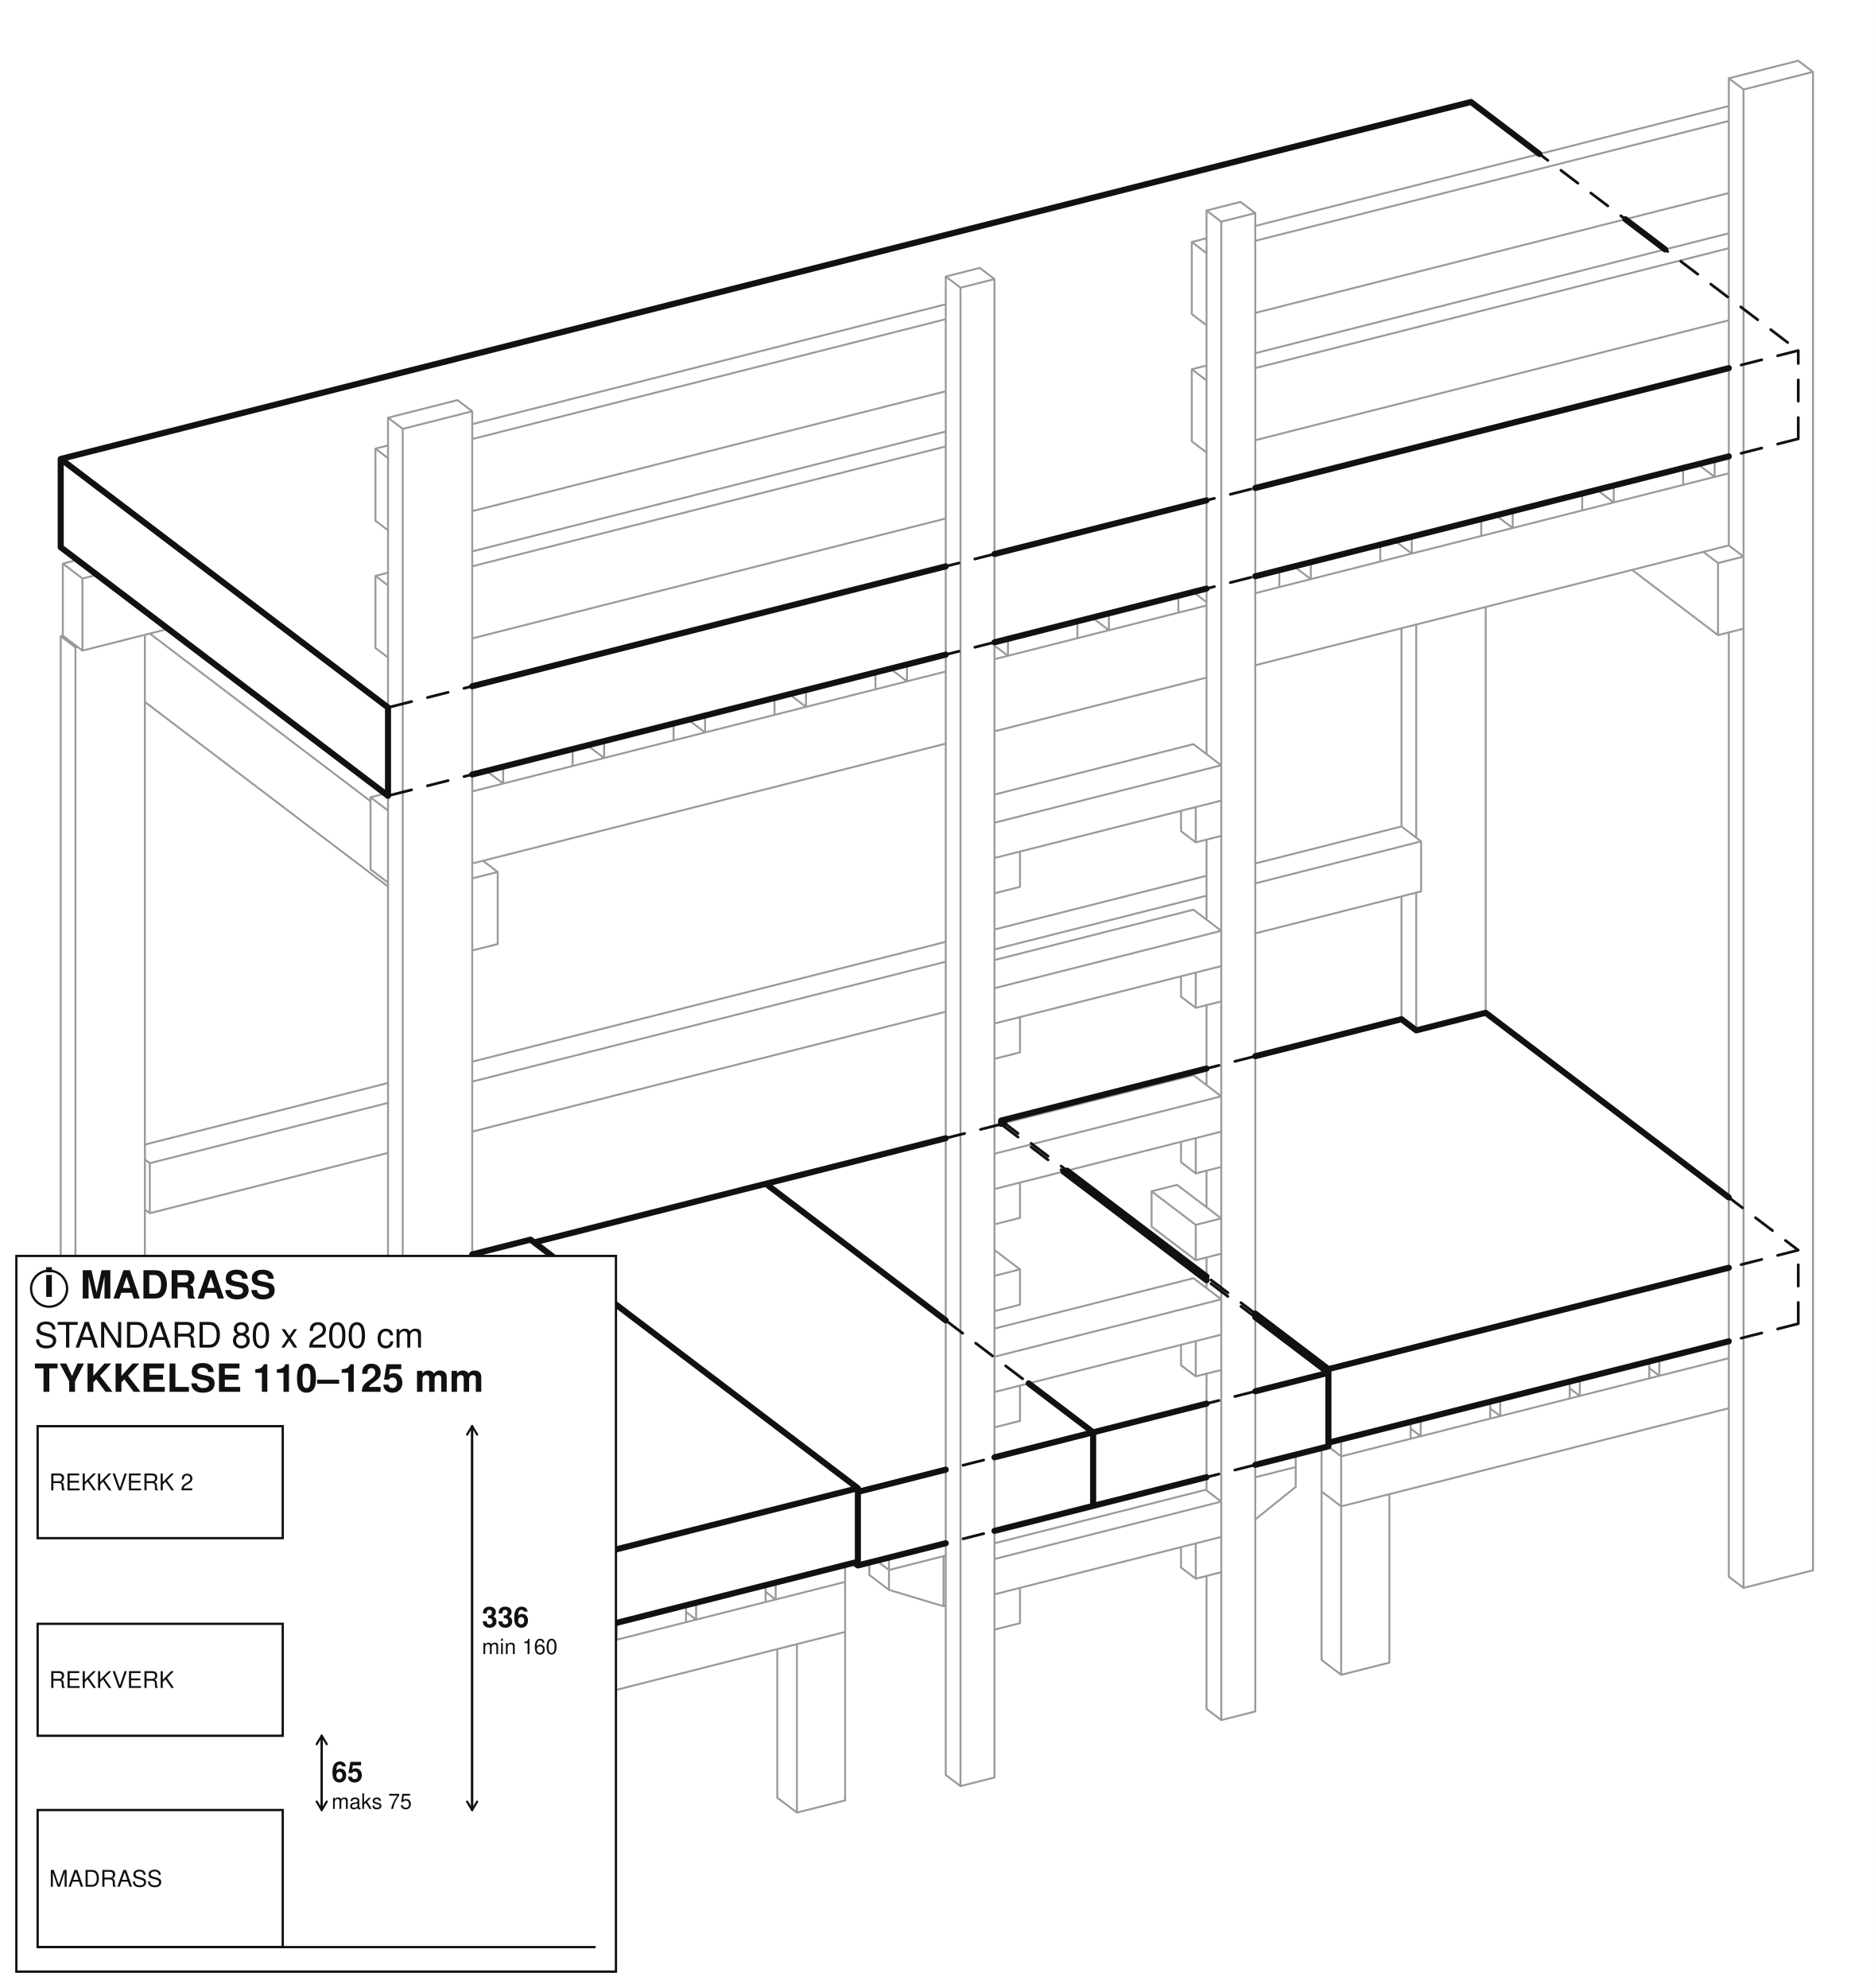
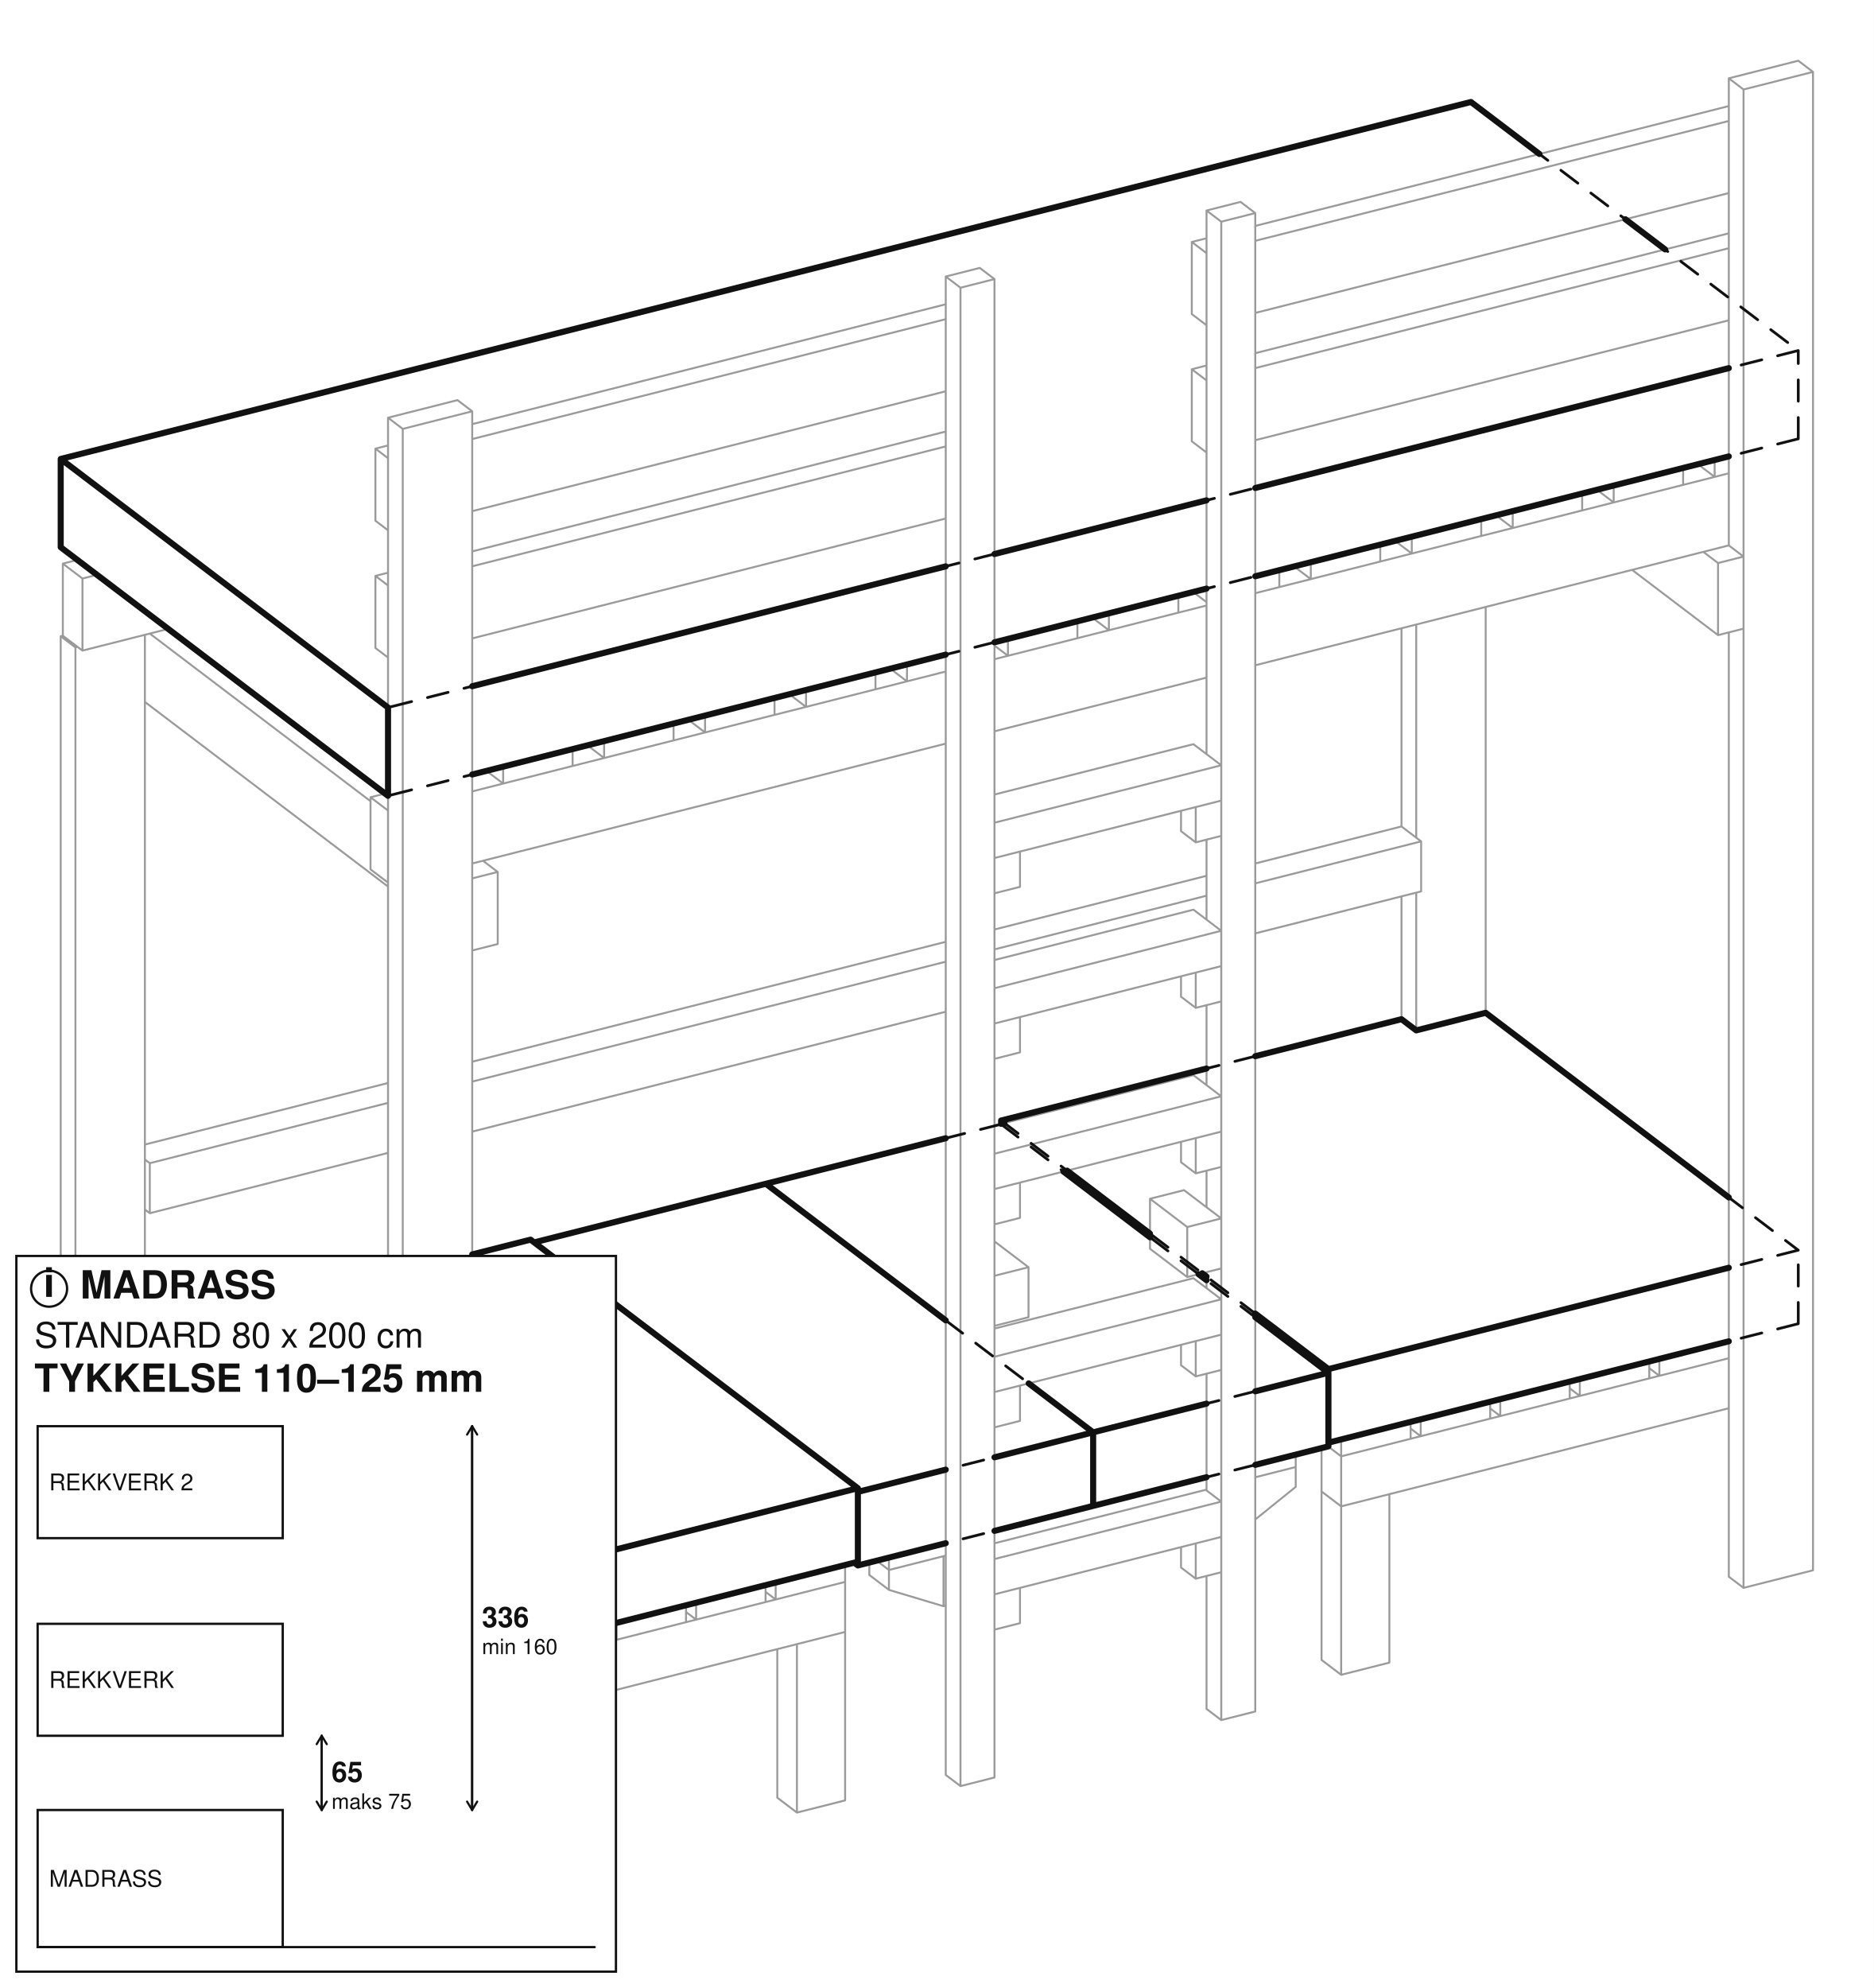
<svg xmlns="http://www.w3.org/2000/svg" viewBox="-1144.89 -1062.69 2289.79 2429.08">
  <rect x="-1144.89" y="-1062.69" width="2289.79" height="2429.08" fill="#ffffff" />
-   <path d="M670.7,174.82 L670.7,-321.07 M567.82,182.63 L567.82,32.56 M567.82,-52.86 L567.82,-295.04 M585.82,196.3 L585.82,28 M585.82,-39.19 L585.82,-299.59 M-967.82,967.01 L-967.82,785.99 M-967.82,589.52 L-967.82,-287.03 M-1070.7,974.82 L-1070.7,-285.29 M-1070.7,-285.29 L-1052.7,-271.62 M-1052.7,988.49 L-1052.7,-271.62 M-1070.7,974.82 L-1052.7,988.49 M-1068.1,-285.95 L-1070.7,-285.29 M-967.82,967.01 L-1052.7,988.49 M-1050.1,-272.28 L-1052.7,-271.62 M567.82,-52.86 L591.82,-34.63 M591.82,26.49 L591.82,-34.63 M-967.82,354.03 L-961.82,358.59 M-961.82,419.7 L-961.82,358.59 M-967.82,415.15 L-961.82,419.7 M567.82,-52.86 L389.13,-7.63 M329.56,7.45 L70.44,73.03 M10.87,88.11 L-567.82,234.57 M-670.7,260.61 L-967.82,335.81 M591.82,26.49 L389.13,77.79 M10.87,173.52 L-567.82,319.99 M-670.7,346.02 L-961.82,419.7 M591.82,-34.63 L389.13,16.67 M329.56,31.74 L70.44,97.33 M10.87,112.4 L-567.82,258.87 M-670.7,284.9 L-961.82,358.59 M-1068.1,-285.95 L-1068.1,-374.03 M-1068.1,-374.03 L-1044.1,-355.8 M-1044.1,-267.72 L-1044.1,-355.8 M-1068.1,-285.95 L-1044.1,-267.72 M-1053.37,-377.75 L-1068.1,-374.03 M-942.37,-293.47 L-1044.1,-267.72 M-1029.37,-359.53 L-1044.1,-355.8 M1052.7,-988.49 L1070.7,-974.82 M1070.7,856.02 L1070.7,-974.82 M967.82,863.83 L967.82,-289.97 M967.82,-396.27 L967.82,-967.01 M967.82,-967.01 L985.82,-953.34 M985.82,877.5 L985.82,-953.34 M967.82,863.83 L985.82,877.5 M1052.7,-988.49 L967.82,-967.01 M1070.7,856.02 L985.82,877.5 M1070.7,-974.82 L985.82,-953.34 M-585.82,-573.79 L-567.82,-560.12 M-567.82,1270.72 L-567.82,-560.12 M-670.7,1278.53 L-670.7,-552.31 M-670.7,-552.31 L-652.7,-538.64 M-652.7,1292.2 L-652.7,-538.64 M-670.7,1278.53 L-652.7,1292.2 M-585.82,-573.79 L-670.7,-552.31 M-567.82,1270.72 L-652.7,1292.2 M-567.82,-560.12 L-652.7,-538.64 M967.82,-396.27 L985.82,-382.61 M985.82,-294.53 L985.82,-382.61 M936.65,-388.38 L954.65,-374.72 M954.65,-286.63 L954.65,-374.72 M849.64,-366.36 L954.65,-286.63 M985.82,-294.53 L954.65,-286.63 M985.82,-382.61 L954.65,-374.72 M-554.65,-10.95 L-536.65,2.72 M-536.65,90.8 L-536.65,2.72 M-961.82,-288.55 L-692.1,-83.75 M-567.82,98.69 L-567.82,10.61 M-967.82,-205.02 L-670.7,20.59 M-536.65,90.8 L-567.82,98.69 M-536.65,2.72 L-567.82,10.61 M-692.1,-0.46 L-692.1,-88.54 M-692.1,-88.54 L-670.7,-72.29 M-692.1,-0.46 L-670.7,15.79 M-677.37,-92.26 L-692.1,-88.54 M967.82,-396.27 L389.13,-249.81 M329.56,-234.73 L70.44,-169.15 M10.87,-154.07 L-567.82,-7.61 M967.82,-484.36 L389.13,-337.89 M329.56,-322.82 L70.44,-257.23 M10.87,-242.16 L-567.82,-95.69 M-1052.7,764.69 L-1052.7,721.55 M-1052.7,721.55 L-1034.7,735.21 M-1034.7,778.36 L-1034.7,735.21 M-1052.7,764.69 L-1034.7,778.36 M-992.08,767.57 L-1034.7,778.36 M470.11,759.68 L470.11,706.68 M478.13,704.65 L494.11,716.79 M494.11,777.91 L494.11,716.79 M470.11,759.68 L494.11,777.91 M967.82,658.01 L494.11,777.91 M967.82,596.89 L494.11,716.79 M-112.11,931.34 L-112.11,870.22 M-692.1,1053.83 L-692.1,995.34 M-692.1,1053.83 L-670.7,1070.08 M-112.11,931.34 L-567.82,1046.67 M-112.11,870.22 L-567.82,985.56 M553,968.82 L553,763 M470.11,965.51 L470.11,759.68 M470.11,759.68 L494.11,777.91 M494.11,983.73 L494.11,777.91 M470.11,965.51 L494.11,983.73 M553,968.82 L494.11,983.73 M553,763 L494.11,777.91 M-112.11,1137.16 L-112.11,931.34 M-195,1133.84 L-195,952.31 M-171,1152.06 L-171,946.24 M-195,1133.84 L-171,1152.06 M-112.11,1137.16 L-171,1152.06 M-112.11,931.34 L-171,946.24 M328.56,757.67 L347.56,772.1 M347.56,815.24 L347.56,772.1 M70.44,885.38 L70.44,842.24 M347.56,815.24 L70.44,885.38 M347.56,772.1 L70.44,842.24 M313.56,499.12 L347.56,524.93 M347.56,568.07 L347.56,524.93 M70.44,638.21 L70.44,595.07 M313.56,499.12 L70.44,560.65 M347.56,568.07 L70.44,638.21 M347.56,524.93 L70.44,595.07 M313.56,251.05 L347.56,276.86 M347.56,320.01 L347.56,276.86 M70.44,390.15 L70.44,347 M313.56,251.05 L70.44,312.58 M347.56,320.01 L70.44,390.15 M347.56,276.86 L70.44,347 M313.56,48.82 L347.56,74.64 M347.56,117.78 L347.56,74.64 M70.44,187.92 L70.44,144.78 M313.56,48.82 L70.44,110.35 M347.56,117.78 L70.44,187.92 M347.56,74.64 L70.44,144.78 M313.56,-153.41 L347.56,-127.59 M347.56,-84.45 L347.56,-127.59 M70.44,-14.31 L70.44,-57.45 M313.56,-153.41 L70.44,-91.87 M347.56,-84.45 L70.44,-14.31 M347.56,-127.59 L70.44,-57.45 M371.13,-815.99 L389.13,-802.32 M389.13,1028.52 L389.13,-802.32 M329.56,1025.37 L329.56,862.94 M329.56,758.43 L329.56,615.77 M329.56,511.26 L329.56,473.76 M329.56,412.4 L329.56,367.7 M329.56,263.2 L329.56,165.48 M329.56,60.97 L329.56,-36.75 M329.56,-141.26 L329.56,-805.47 M329.56,-805.47 L347.56,-791.8 M347.56,1039.04 L347.56,-791.8 M329.56,1025.37 L347.56,1039.04 M371.13,-815.99 L329.56,-805.47 M389.13,1028.52 L347.56,1039.04 M389.13,-802.32 L347.56,-791.8 M52.44,-735.33 L70.44,-721.66 M70.44,1109.18 L70.44,-721.66 M10.87,1106.04 L10.87,-724.81 M10.87,-724.81 L28.87,-711.14 M28.87,1119.7 L28.87,-711.14 M10.87,1106.04 L28.87,1119.7 M52.44,-735.33 L10.87,-724.81 M70.44,1109.18 L28.87,1119.7 M70.44,-721.66 L28.87,-711.14 M347.56,858.38 L347.56,815.24 M298.39,852.61 L298.39,827.69 M316.39,866.27 L316.39,823.13 M298.39,852.61 L316.39,866.27 M347.56,858.38 L316.39,866.27 M347.56,815.24 L316.39,823.13 M347.56,611.22 L347.56,568.07 M298.39,605.44 L298.39,580.52 M316.39,619.11 L316.39,575.96 M298.39,605.44 L316.39,619.11 M347.56,611.22 L316.39,619.11 M347.56,568.07 L316.39,575.96 M347.56,363.15 L347.56,320.01 M298.39,357.37 L298.39,332.45 M316.39,371.04 L316.39,327.9 M298.39,357.37 L316.39,371.04 M347.56,363.15 L316.39,371.04 M347.56,320.01 L316.39,327.9 M347.56,160.92 L347.56,117.78 M298.39,155.14 L298.39,130.22 M316.39,168.81 L316.39,125.67 M298.39,155.14 L316.39,168.81 M347.56,160.92 L316.39,168.81 M347.56,117.78 L316.39,125.67 M347.56,-41.31 L347.56,-84.45 M298.39,-47.09 L298.39,-72 M316.39,-33.42 L316.39,-76.56 M298.39,-47.09 L316.39,-33.42 M347.56,-41.31 L316.39,-33.42 M347.56,-84.45 L316.39,-76.56 M101.61,920.63 L101.61,877.49 M70.44,928.52 L70.44,885.38 M101.61,920.63 L70.44,928.52 M101.61,877.49 L70.44,885.38 M101.61,673.46 L101.61,630.32 M70.44,681.36 L70.44,638.21 M101.61,673.46 L70.44,681.36 M101.61,630.32 L70.44,638.21 M101.61,425.4 L101.61,382.26 M70.44,433.29 L70.44,390.15 M101.61,425.4 L70.44,433.29 M101.61,382.26 L70.44,390.15 M101.61,223.17 L101.61,180.03 M70.44,231.06 L70.44,187.92 M101.61,223.17 L70.44,231.06 M101.61,180.03 L70.44,187.92 M101.61,20.94 L101.61,-22.2 M70.44,28.83 L70.44,-14.31 M101.61,20.94 L70.44,28.83 M101.61,-22.2 L70.44,-14.31 M293.56,385.06 L347.56,426.06 M347.56,469.21 L347.56,426.06 M262.39,436.1 L262.39,392.95 M262.39,392.95 L316.39,433.95 M316.39,477.1 L316.39,433.95 M262.39,436.1 L316.39,477.1 M293.56,385.06 L262.39,392.95 M347.56,469.21 L316.39,477.1 M347.56,426.06 L316.39,433.95 M70.44,464.64 L101.61,488.31 M101.61,531.46 L101.61,488.31 M70.44,539.35 L70.44,496.2 M101.61,531.46 L70.44,539.35 M101.61,488.31 L70.44,496.2 M967.82,596.89 L967.82,576.22 M-1052.7,721.55 L-1052.7,700.87 M-1052.7,700.87 L-670.7,990.92 M-670.7,1011.59 L-670.7,990.92 M-1052.7,721.55 L-670.7,1011.59 M967.82,596.89 L967.82,576.22 M882.95,618.37 L882.95,597.7 M870.61,609 L882.95,618.37 M967.82,596.89 L882.95,618.37 M967.82,576.22 L882.95,597.7 M870.61,621.5 L870.61,600.82 M785.74,642.98 L785.74,622.3 M773.4,633.61 L785.74,642.98 M870.61,621.5 L785.74,642.98 M870.61,600.82 L785.74,622.3 M773.4,646.1 L773.4,625.43 M688.53,667.58 L688.53,646.91 M676.19,658.21 L688.53,667.58 M773.4,646.1 L688.53,667.58 M773.4,625.43 L688.53,646.91 M676.19,670.7 L676.19,650.03 M591.32,692.18 L591.32,671.51 M578.98,682.81 L591.32,692.18 M676.19,670.7 L591.32,692.18 M676.19,650.03 L591.32,671.51 M578.98,695.31 L578.98,674.64 M494.11,716.79 L494.11,696.12 M478.13,704.65 L494.11,716.79 M578.98,695.31 L494.11,716.79 M578.98,674.64 L494.11,696.12 M-500.95,968.63 L-500.95,947.96 M-500.95,968.63 L-567.82,985.56 M-500.95,947.96 L-567.82,964.88 M-403.74,944.03 L-403.74,923.36 M-488.61,965.51 L-488.61,944.84 M-500.95,956.14 L-488.61,965.51 M-403.74,944.03 L-488.61,965.51 M-403.74,923.36 L-488.61,944.84 M-306.53,919.42 L-306.53,898.75 M-391.4,940.9 L-391.4,920.23 M-403.74,931.53 L-391.4,940.9 M-306.53,919.42 L-391.4,940.9 M-306.53,898.75 L-391.4,920.23 M-209.32,894.82 L-209.32,874.15 M-294.19,916.3 L-294.19,895.63 M-306.53,906.93 L-294.19,916.3 M-209.32,894.82 L-294.19,916.3 M-209.32,874.15 L-294.19,895.63 M-112.11,870.22 L-112.11,849.55 M-196.98,891.7 L-196.98,871.03 M-209.32,882.33 L-196.98,891.7 M-112.11,870.22 L-196.98,891.7 M-112.11,849.55 L-196.98,871.03 M950.5,-479.97 L950.5,-500.64 M930.08,-495.48 L950.5,-479.97 M967.82,-484.36 L950.5,-479.97 M967.82,-505.03 L950.5,-500.64 M-75,-220.42 L-75,-241.1 M-159.87,-198.94 L-159.87,-219.62 M-180.29,-214.45 L-159.87,-198.94 M-75,-220.42 L-159.87,-198.94 M-75,-241.1 L-159.87,-219.62 M-198.38,-189.2 L-198.38,-209.87 M-283.25,-167.72 L-283.25,-188.39 M-303.67,-183.22 L-283.25,-167.72 M-198.38,-189.2 L-283.25,-167.72 M-198.38,-209.87 L-283.25,-188.39 M-321.75,-157.97 L-321.75,-178.64 M-406.62,-136.49 L-406.62,-157.16 M-427.04,-152 L-406.62,-136.49 M-321.75,-157.97 L-406.62,-136.49 M-321.75,-178.64 L-406.62,-157.16 M-445.13,-126.75 L-445.13,-147.42 M-530,-105.27 L-530,-125.94 M-550.42,-120.77 L-530,-105.27 M-445.13,-126.75 L-530,-105.27 M-445.13,-147.42 L-530,-125.94 M-1053.37,-377.75 L-1053.37,-380.89 M-1053.37,-377.75 L-670.7,-87.19 M912,-470.23 L912,-490.9 M827.13,-448.75 L827.13,-469.42 M806.71,-464.25 L827.13,-448.75 M912,-470.23 L827.13,-448.75 M912,-490.9 L827.13,-469.42 M788.62,-439 L788.62,-459.67 M703.75,-417.52 L703.75,-438.19 M683.33,-433.03 L703.75,-417.52 M788.62,-439 L703.75,-417.52 M788.62,-459.67 L703.75,-438.19 M665.25,-407.78 L665.25,-428.45 M580.38,-386.3 L580.38,-406.97 M559.96,-401.8 L580.38,-386.3 M665.25,-407.78 L580.38,-386.3 M665.25,-428.45 L580.38,-406.97 M541.87,-376.55 L541.87,-397.22 M457,-355.07 L457,-375.74 M436.58,-370.57 L457,-355.07 M541.87,-376.55 L457,-355.07 M541.87,-397.22 L457,-375.74 M418.5,-345.33 L418.5,-366 M313.21,-339.35 L329.56,-326.93 M418.5,-345.33 L389.13,-337.89 M418.5,-366 L389.13,-358.57 M295.12,-314.1 L295.12,-334.77 M210.25,-292.62 L210.25,-313.29 M189.83,-308.12 L210.25,-292.62 M295.12,-314.1 L210.25,-292.62 M295.12,-334.77 L210.25,-313.29 M171.75,-282.87 L171.75,-303.55 M86.88,-261.39 L86.88,-282.07 M70.44,-273.88 L86.88,-261.39 M171.75,-282.87 L86.88,-261.39 M171.75,-303.55 L86.88,-282.07 M-36.5,-230.17 L-36.5,-250.84 M-56.92,-245.67 L-36.5,-230.17 M10.87,-242.16 L-36.5,-230.17 M10.87,-262.83 L-36.5,-250.84 M311.56,-523.43 L311.56,-611.51 M311.56,-611.51 L329.56,-597.85 M329.56,-509.77 L329.56,-597.85 M311.56,-523.43 L329.56,-509.77 M967.82,-777.61 L389.13,-631.15 M329.56,-616.07 L311.56,-611.51 M967.82,-671.31 L389.13,-524.84 M967.82,-759.39 L389.13,-612.92 M311.56,-678.92 L311.56,-767.01 M311.56,-767.01 L329.56,-753.34 M329.56,-665.26 L329.56,-753.34 M311.56,-678.92 L329.56,-665.26 M967.82,-933.1 L389.13,-786.64 M329.56,-771.56 L311.56,-767.01 M967.82,-826.8 L389.13,-680.33 M967.82,-914.88 L389.13,-768.42 M-686.1,-270.93 L-686.1,-359.01 M-686.1,-359.01 L-670.7,-347.32 M-686.1,-270.93 L-670.7,-259.24 M10.87,-535.41 L-567.82,-388.95 M-670.7,-362.91 L-686.1,-359.01 M10.87,-429.11 L-567.82,-282.64 M10.87,-517.19 L-567.82,-370.72 M-686.1,-426.42 L-686.1,-514.5 M-686.1,-514.5 L-670.7,-502.81 M-686.1,-426.42 L-670.7,-414.73 M10.87,-690.9 L-567.82,-544.44 M-670.7,-518.4 L-686.1,-514.5 M10.87,-584.6 L-567.82,-438.13 M10.87,-672.68 L-567.82,-526.22 M438.55,729.84 L438.55,714.67 M-58.55,855.65 L-58.55,840.48 M-73.53,844.28 L-58.55,855.65 M438.55,729.84 L389.13,742.34 M329.56,757.42 L70.44,823 M10.87,838.08 L-58.55,855.65 M438.55,754.1 L438.55,729.84 M438.55,729.84 L389.13,742.34 M438.55,754.1 L389.13,793.92 M8.13,899.89 L8.13,838.77 M-82.55,861.69 L-82.55,846.56 M8.13,838.77 L-58.55,855.65 M-73.53,844.28 L-58.55,855.65 M8.13,899.89 L-58.55,879.92 M-58.55,879.92 L-58.55,855.65 M-58.55,879.92 L-82.55,861.69 M8.13,899.89 L8.13,838.77 M10.87,899.2 L8.13,899.89 M10.87,838.08 L8.13,838.77" fill="none" stroke="#9a9a9a" stroke-width="2.37" stroke-linecap="round" stroke-linejoin="round" />
+   <path d="M670.7,174.82 L670.7,-321.07 M567.82,182.63 L567.82,32.56 M567.82,-52.86 L567.82,-295.04 M585.82,196.3 L585.82,28 M585.82,-39.19 L585.82,-299.59 M-967.82,967.01 L-967.82,785.99 M-967.82,589.52 L-967.82,-287.03 M-1070.7,974.82 L-1070.7,-285.29 M-1070.7,-285.29 L-1052.7,-271.62 M-1052.7,988.49 L-1052.7,-271.62 M-1070.7,974.82 L-1052.7,988.49 M-1068.1,-285.95 L-1070.7,-285.29 M-967.82,967.01 L-1052.7,988.49 M-1050.1,-272.28 L-1052.7,-271.62 M567.82,-52.86 L591.82,-34.63 M591.82,26.49 L591.82,-34.63 M-967.82,354.03 L-961.82,358.59 M-961.82,419.7 L-961.82,358.59 M-967.82,415.15 L-961.82,419.7 M567.82,-52.86 L389.13,-7.63 M329.56,7.45 L70.44,73.03 M10.87,88.11 L-567.82,234.57 M-670.7,260.61 L-967.82,335.81 M591.82,26.49 L389.13,77.79 M10.87,173.52 L-567.82,319.99 M-670.7,346.02 L-961.82,419.7 M591.82,-34.63 L389.13,16.67 M329.56,31.74 L70.44,97.33 M10.87,112.4 L-567.82,258.87 M-670.7,284.9 L-961.82,358.59 M-1068.1,-285.95 L-1068.1,-374.03 M-1068.1,-374.03 L-1044.1,-355.8 M-1044.1,-267.72 L-1044.1,-355.8 M-1068.1,-285.95 L-1044.1,-267.72 M-1053.37,-377.75 L-1068.1,-374.03 M-942.37,-293.47 L-1044.1,-267.72 M-1029.37,-359.53 L-1044.1,-355.8 M1052.7,-988.49 L1070.7,-974.82 M1070.7,856.02 L1070.7,-974.82 M967.82,863.83 L967.82,-289.97 M967.82,-396.27 L967.82,-967.01 M967.82,-967.01 L985.82,-953.34 M985.82,877.5 L985.82,-953.34 M967.82,863.83 L985.82,877.5 M1052.7,-988.49 L967.82,-967.01 M1070.7,856.02 L985.82,877.5 M1070.7,-974.82 L985.82,-953.34 M-585.82,-573.79 L-567.82,-560.12 M-567.82,1270.72 L-567.82,-560.12 M-670.7,1278.53 L-670.7,-552.31 M-670.7,-552.31 L-652.7,-538.64 M-652.7,1292.2 L-652.7,-538.64 M-670.7,1278.53 L-652.7,1292.2 M-585.82,-573.79 L-670.7,-552.31 M-567.82,1270.72 L-652.7,1292.2 M-567.82,-560.12 L-652.7,-538.64 M967.82,-396.27 L985.82,-382.61 M985.82,-294.53 L985.82,-382.61 M936.65,-388.38 L954.65,-374.72 M954.65,-286.63 L954.65,-374.72 M849.64,-366.36 L954.65,-286.63 M985.82,-294.53 L954.65,-286.63 M985.82,-382.61 L954.65,-374.72 M-554.65,-10.95 L-536.65,2.72 M-536.65,90.8 L-536.65,2.72 M-961.82,-288.55 L-692.1,-83.75 M-567.82,98.69 L-567.82,10.61 M-967.82,-205.02 L-670.7,20.59 M-536.65,90.8 L-567.82,98.69 M-536.65,2.72 L-567.82,10.61 M-692.1,-0.46 L-692.1,-88.54 M-692.1,-88.54 L-670.7,-72.29 M-692.1,-0.46 L-670.7,15.79 M-677.37,-92.26 L-692.1,-88.54 M967.82,-396.27 L389.13,-249.81 M329.56,-234.73 L70.44,-169.15 M10.87,-154.07 L-567.82,-7.61 M967.82,-484.36 L389.13,-337.89 M329.56,-322.82 L70.44,-257.23 M10.87,-242.16 L-567.82,-95.69 M-1052.7,764.69 L-1052.7,721.55 M-1052.7,721.55 L-1034.7,735.21 M-1034.7,778.36 L-1034.7,735.21 M-1052.7,764.69 L-1034.7,778.36 M-992.08,767.57 L-1034.7,778.36 M470.11,759.68 L470.11,706.68 M478.13,704.65 L494.11,716.79 M494.11,777.91 L494.11,716.79 M470.11,759.68 L494.11,777.91 M967.82,658.01 L494.11,777.91 M967.82,596.89 L494.11,716.79 M-112.11,931.34 L-112.11,870.22 M-692.1,1053.83 L-692.1,995.34 M-692.1,1053.83 L-670.7,1070.08 M-112.11,931.34 L-567.82,1046.67 M-112.11,870.22 L-567.82,985.56 M553,968.82 L553,763 M470.11,965.51 L470.11,759.68 M470.11,759.68 L494.11,777.91 M494.11,983.73 L494.11,777.91 M470.11,965.51 L494.11,983.73 M553,968.82 L494.11,983.73 M553,763 L494.11,777.91 M-112.11,1137.16 L-112.11,931.34 M-195,1133.84 L-195,952.31 M-171,1152.06 L-171,946.24 M-195,1133.84 L-171,1152.06 M-112.11,1137.16 L-171,1152.06 M-112.11,931.34 L-171,946.24 M328.56,757.67 L347.56,772.1 M347.56,815.24 L347.56,772.1 M70.44,885.38 L70.44,842.24 M347.56,815.24 L70.44,885.38 M347.56,772.1 L70.44,842.24 M313.56,499.12 L347.56,524.93 M347.56,568.07 L347.56,524.93 M70.44,638.21 L70.44,595.07 M313.56,499.12 L70.44,560.65 M347.56,568.07 L70.44,638.21 M347.56,524.93 L70.44,595.07 M313.56,251.05 L347.56,276.86 M347.56,320.01 L347.56,276.86 M70.44,390.15 L70.44,347 M313.56,251.05 L70.44,312.58 M347.56,320.01 L70.44,390.15 M347.56,276.86 L70.44,347 M313.56,48.82 L347.56,74.64 M347.56,117.78 L347.56,74.64 M70.44,187.92 L70.44,144.78 M313.56,48.82 L70.44,110.35 M347.56,117.78 L70.44,187.92 M347.56,74.64 L70.44,144.78 M313.56,-153.41 L347.56,-127.59 M347.56,-84.45 L347.56,-127.59 M70.44,-14.31 L70.44,-57.45 M313.56,-153.41 L70.44,-91.87 M347.56,-84.45 L70.44,-14.31 M347.56,-127.59 L70.44,-57.45 M371.13,-815.99 L389.13,-802.32 M389.13,1028.52 L389.13,-802.32 M329.56,1025.37 L329.56,862.94 M329.56,758.43 L329.56,615.77 M329.56,511.26 L329.56,491.74 M329.56,412.4 L329.56,367.7 M329.56,263.2 L329.56,165.48 M329.56,60.97 L329.56,-36.75 M329.56,-141.26 L329.56,-805.47 M329.56,-805.47 L347.56,-791.8 M347.56,1039.04 L347.56,-791.8 M329.56,1025.37 L347.56,1039.04 M371.13,-815.99 L329.56,-805.47 M389.13,1028.52 L347.56,1039.04 M389.13,-802.32 L347.56,-791.8 M52.44,-735.33 L70.44,-721.66 M70.44,1109.18 L70.44,-721.66 M10.87,1106.04 L10.87,-724.81 M10.87,-724.81 L28.87,-711.14 M28.87,1119.7 L28.87,-711.14 M10.87,1106.04 L28.87,1119.7 M52.44,-735.33 L10.87,-724.81 M70.44,1109.18 L28.87,1119.7 M70.44,-721.66 L28.87,-711.14 M347.56,858.38 L347.56,815.24 M298.39,852.61 L298.39,827.69 M316.39,866.27 L316.39,823.13 M298.39,852.61 L316.39,866.27 M347.56,858.38 L316.39,866.27 M347.56,815.24 L316.39,823.13 M347.56,611.22 L347.56,568.07 M298.39,605.44 L298.39,580.52 M316.39,619.11 L316.39,575.96 M298.39,605.44 L316.39,619.11 M347.56,611.22 L316.39,619.11 M347.56,568.07 L316.39,575.96 M347.56,363.15 L347.56,320.01 M298.39,357.37 L298.39,332.45 M316.39,371.04 L316.39,327.9 M298.39,357.37 L316.39,371.04 M347.56,363.15 L316.39,371.04 M347.56,320.01 L316.39,327.9 M347.56,160.92 L347.56,117.78 M298.39,155.14 L298.39,130.22 M316.39,168.81 L316.39,125.67 M298.39,155.14 L316.39,168.81 M347.56,160.92 L316.39,168.81 M347.56,117.78 L316.39,125.67 M347.56,-41.31 L347.56,-84.45 M298.39,-47.09 L298.39,-72 M316.39,-33.42 L316.39,-76.56 M298.39,-47.09 L316.39,-33.42 M347.56,-41.31 L316.39,-33.42 M347.56,-84.45 L316.39,-76.56 M101.61,920.63 L101.61,877.49 M70.44,928.52 L70.44,885.38 M101.61,920.63 L70.44,928.52 M101.61,877.49 L70.44,885.38 M101.61,673.46 L101.61,630.32 M70.44,681.36 L70.44,638.21 M101.61,673.46 L70.44,681.36 M101.61,630.32 L70.44,638.21 M101.61,425.4 L101.61,382.26 M70.44,433.29 L70.44,390.15 M101.61,425.4 L70.44,433.29 M101.61,382.26 L70.44,390.15 M101.61,223.17 L101.61,180.03 M70.44,231.06 L70.44,187.92 M101.61,223.17 L70.44,231.06 M101.61,180.03 L70.44,187.92 M101.61,20.94 L101.61,-22.2 M70.44,28.83 L70.44,-14.31 M101.61,20.94 L70.44,28.83 M101.61,-22.2 L70.44,-14.31 M302.06,391.52 L347.56,426.06 M347.56,487.18 L347.56,426.06 M260.49,463.16 L260.49,402.04 M260.49,402.04 L305.99,436.59 M305.99,497.7 L305.99,436.59 M260.49,463.16 L305.99,497.7 M302.06,391.52 L260.49,402.04 M347.56,487.18 L305.99,497.7 M347.56,426.06 L305.99,436.59 M70.44,454.12 L112.01,485.68 M112.01,546.8 L112.01,485.68 M70.44,557.32 L70.44,496.2 M112.01,546.8 L70.44,557.32 M112.01,485.68 L70.44,496.2 M967.82,596.89 L967.82,576.22 M-1052.7,721.55 L-1052.7,700.87 M-1052.7,700.87 L-670.7,990.92 M-670.7,1011.59 L-670.7,990.92 M-1052.7,721.55 L-670.7,1011.59 M967.82,596.89 L967.82,576.22 M882.95,618.37 L882.95,597.7 M870.61,609 L882.95,618.37 M967.82,596.89 L882.95,618.37 M967.82,576.22 L882.95,597.7 M870.61,621.5 L870.61,600.82 M785.74,642.98 L785.74,622.3 M773.4,633.61 L785.74,642.98 M870.61,621.5 L785.74,642.98 M870.61,600.82 L785.74,622.3 M773.4,646.1 L773.4,625.43 M688.53,667.58 L688.53,646.91 M676.19,658.21 L688.53,667.58 M773.4,646.1 L688.53,667.58 M773.4,625.43 L688.53,646.91 M676.19,670.7 L676.19,650.03 M591.32,692.18 L591.32,671.51 M578.98,682.81 L591.32,692.18 M676.19,670.7 L591.32,692.18 M676.19,650.03 L591.32,671.51 M578.98,695.31 L578.98,674.64 M494.11,716.79 L494.11,696.12 M478.13,704.65 L494.11,716.79 M578.98,695.31 L494.11,716.79 M578.98,674.64 L494.11,696.12 M-500.95,968.63 L-500.95,947.96 M-500.95,968.63 L-567.82,985.56 M-500.95,947.96 L-567.82,964.88 M-403.74,944.03 L-403.74,923.36 M-488.61,965.51 L-488.61,944.84 M-500.95,956.14 L-488.61,965.51 M-403.74,944.03 L-488.61,965.51 M-403.74,923.36 L-488.61,944.84 M-306.53,919.42 L-306.53,898.75 M-391.4,940.9 L-391.4,920.23 M-403.74,931.53 L-391.4,940.9 M-306.53,919.42 L-391.4,940.9 M-306.53,898.75 L-391.4,920.23 M-209.32,894.82 L-209.32,874.15 M-294.19,916.3 L-294.19,895.63 M-306.53,906.93 L-294.19,916.3 M-209.32,894.82 L-294.19,916.3 M-209.32,874.15 L-294.19,895.63 M-112.11,870.22 L-112.11,849.55 M-196.98,891.7 L-196.98,871.03 M-209.32,882.33 L-196.98,891.7 M-112.11,870.22 L-196.98,891.7 M-112.11,849.55 L-196.98,871.03 M950.5,-479.97 L950.5,-500.64 M930.08,-495.48 L950.5,-479.97 M967.82,-484.36 L950.5,-479.97 M967.82,-505.03 L950.5,-500.64 M-75,-220.42 L-75,-241.1 M-159.87,-198.94 L-159.87,-219.62 M-180.29,-214.45 L-159.87,-198.94 M-75,-220.42 L-159.87,-198.94 M-75,-241.1 L-159.87,-219.62 M-198.38,-189.2 L-198.38,-209.87 M-283.25,-167.72 L-283.25,-188.39 M-303.67,-183.22 L-283.25,-167.72 M-198.38,-189.2 L-283.25,-167.72 M-198.38,-209.87 L-283.25,-188.39 M-321.75,-157.97 L-321.75,-178.64 M-406.62,-136.49 L-406.62,-157.16 M-427.04,-152 L-406.62,-136.49 M-321.75,-157.97 L-406.62,-136.49 M-321.75,-178.64 L-406.62,-157.16 M-445.13,-126.75 L-445.13,-147.42 M-530,-105.27 L-530,-125.94 M-550.42,-120.77 L-530,-105.27 M-445.13,-126.75 L-530,-105.27 M-445.13,-147.42 L-530,-125.94 M-1053.37,-377.75 L-1053.37,-380.89 M-1053.37,-377.75 L-670.7,-87.19 M912,-470.23 L912,-490.9 M827.13,-448.75 L827.13,-469.42 M806.71,-464.25 L827.13,-448.75 M912,-470.23 L827.13,-448.75 M912,-490.9 L827.13,-469.42 M788.62,-439 L788.62,-459.67 M703.75,-417.52 L703.75,-438.19 M683.33,-433.03 L703.75,-417.52 M788.62,-439 L703.75,-417.52 M788.62,-459.67 L703.75,-438.19 M665.25,-407.78 L665.25,-428.45 M580.38,-386.3 L580.38,-406.97 M559.96,-401.8 L580.38,-386.3 M665.25,-407.78 L580.38,-386.3 M665.25,-428.45 L580.38,-406.97 M541.87,-376.55 L541.87,-397.22 M457,-355.07 L457,-375.74 M436.58,-370.57 L457,-355.07 M541.87,-376.55 L457,-355.07 M541.87,-397.22 L457,-375.74 M418.5,-345.33 L418.5,-366 M313.21,-339.35 L329.56,-326.93 M418.5,-345.33 L389.13,-337.89 M418.5,-366 L389.13,-358.57 M295.12,-314.1 L295.12,-334.77 M210.25,-292.62 L210.25,-313.29 M189.83,-308.12 L210.25,-292.62 M295.12,-314.1 L210.25,-292.62 M295.12,-334.77 L210.25,-313.29 M171.75,-282.87 L171.75,-303.55 M86.88,-261.39 L86.88,-282.07 M70.44,-273.88 L86.88,-261.39 M171.75,-282.87 L86.88,-261.39 M171.75,-303.55 L86.88,-282.07 M-36.5,-230.17 L-36.5,-250.84 M-56.92,-245.67 L-36.5,-230.17 M10.87,-242.16 L-36.5,-230.17 M10.87,-262.83 L-36.5,-250.84 M311.56,-523.43 L311.56,-611.51 M311.56,-611.51 L329.56,-597.85 M329.56,-509.77 L329.56,-597.85 M311.56,-523.43 L329.56,-509.77 M967.82,-777.61 L389.13,-631.15 M329.56,-616.07 L311.56,-611.51 M967.82,-671.31 L389.13,-524.84 M967.82,-759.39 L389.13,-612.92 M311.56,-678.92 L311.56,-767.01 M311.56,-767.01 L329.56,-753.34 M329.56,-665.26 L329.56,-753.34 M311.56,-678.92 L329.56,-665.26 M967.82,-933.1 L389.13,-786.64 M329.56,-771.56 L311.56,-767.01 M967.82,-826.8 L389.13,-680.33 M967.82,-914.88 L389.13,-768.42 M-686.1,-270.93 L-686.1,-359.01 M-686.1,-359.01 L-670.7,-347.32 M-686.1,-270.93 L-670.7,-259.24 M10.87,-535.41 L-567.82,-388.95 M-670.7,-362.91 L-686.1,-359.01 M10.87,-429.11 L-567.82,-282.64 M10.87,-517.19 L-567.82,-370.72 M-686.1,-426.42 L-686.1,-514.5 M-686.1,-514.5 L-670.7,-502.81 M-686.1,-426.42 L-670.7,-414.73 M10.87,-690.9 L-567.82,-544.44 M-670.7,-518.4 L-686.1,-514.5 M10.87,-584.6 L-567.82,-438.13 M10.87,-672.68 L-567.82,-526.22 M438.55,729.84 L438.55,714.67 M-58.55,855.65 L-58.55,840.48 M-73.53,844.28 L-58.55,855.65 M438.55,729.84 L389.13,742.34 M329.56,757.42 L70.44,823 M10.87,838.08 L-58.55,855.65 M438.55,754.1 L438.55,729.84 M438.55,729.84 L389.13,742.34 M438.55,754.1 L389.13,793.92 M8.13,899.89 L8.13,838.77 M-82.55,861.69 L-82.55,846.56 M8.13,838.77 L-58.55,855.65 M-73.53,844.28 L-58.55,855.65 M8.13,899.89 L-58.55,879.92 M-58.55,879.92 L-58.55,855.65 M-58.55,879.92 L-82.55,861.69 M8.13,899.89 L8.13,838.77 M10.87,899.2 L8.13,899.89 M10.87,838.08 L8.13,838.77" fill="none" stroke="#9a9a9a" stroke-width="2.37" stroke-linecap="round" stroke-linejoin="round" />
  <path d="M78.52,310.96 L478.52,614.68 M478.52,704.55 L478.52,614.68 M-209,383.73 L191,687.44 M191,777.32 L191,687.44 M78.52,310.96 L-209,383.73 M478.52,704.55 L191,777.32 M478.52,614.68 L191,687.44 M-209,383.73 L191,687.44 M191,777.32 L191,687.44 M-96.52,850.09 L-96.52,760.21 M-100.96,846.72 L-96.52,850.09 M-209,383.73 L-492.08,455.38 M191,777.32 L-96.52,850.09 M191,687.44 L-96.52,760.21 M652.7,-938.08 L1052.7,-634.36 M1052.7,-526.51 L1052.7,-634.36 M-1070.7,-394.04 L-1070.7,-501.9 M-1070.7,-501.9 L-670.7,-198.18 M-670.7,-90.33 L-670.7,-198.18 M-1070.7,-394.04 L-670.7,-90.33 M652.7,-938.08 L-1070.7,-501.9 M1052.7,-526.51 L-670.7,-90.33 M1052.7,-634.36 L-670.7,-198.18 M670.7,174.82 L1052.7,464.86 M1052.7,554.74 L1052.7,464.86 M1052.7,464.86 L478.52,610.18 M78.52,306.47 L478.52,610.18 M567.82,182.63 L78.52,306.47 M567.82,182.63 L585.82,196.3 M585.82,196.3 L670.7,174.82 M1052.7,554.74 L478.52,700.06 M478.52,700.06 L478.52,610.18 M78.52,310.96 L78.52,306.47 M-496.52,452.01 L-96.52,755.72 M-96.52,845.6 L-96.52,755.72 M-985.82,594.07 L-985.82,575.85 M-496.52,452.01 L-985.82,575.85 M-96.52,755.72 L-670.7,901.04 M-1052.7,611 L-670.7,901.04 M-1052.7,611 L-967.82,589.52 M-985.82,575.85 L-967.82,589.52 M-96.52,845.6 L-670.7,990.92 M-670.7,990.92 L-670.7,901.04 M-1052.7,700.87 L-670.7,990.92 M-1052.7,700.87 L-1052.7,611" fill="none" stroke="#111111" stroke-width="3.34" stroke-linecap="round" stroke-linejoin="round" stroke-dasharray="26 20" />
-   <path d="M154.71,368.82 L329.56,501.58 M389.13,546.81 L478.52,614.68 M478.52,704.55 L478.52,614.68 M-209,383.73 L10.87,550.67 M112.23,627.64 L191,687.44 M191,777.32 L191,687.44 M10.87,328.09 L-209,383.73 M478.52,704.55 L389.13,727.18 M329.56,742.25 L191,777.32 M478.52,614.68 L389.13,637.3 M329.56,652.38 L191,687.44 M-209,383.73 L10.87,550.67 M112.23,627.64 L191,687.44 M191,777.32 L191,687.44 M-96.52,850.09 L-96.52,760.21 M-100.96,846.72 L-96.52,850.09 M-209,383.73 L-492.08,455.38 M191,777.32 L70.44,807.84 M10.87,822.91 L-96.52,850.09 M191,687.44 L70.44,717.96 M10.87,733.04 L-96.52,760.21 M652.7,-938.08 L736.39,-874.53 M841.4,-794.8 L889.98,-757.91 M-1070.7,-394.04 L-1070.7,-501.9 M-1070.7,-501.9 L-670.7,-198.18 M-670.7,-90.33 L-670.7,-198.18 M-1070.7,-394.04 L-670.7,-90.33 M652.7,-938.08 L-1070.7,-501.9 M967.82,-505.03 L389.13,-358.57 M329.56,-343.49 L70.44,-277.9 M10.87,-262.83 L-567.82,-116.37 M967.82,-612.88 L389.13,-466.42 M329.56,-451.34 L70.44,-385.76 M10.87,-370.68 L-567.82,-224.22 M670.7,174.82 L967.82,400.42 M967.82,486.34 L478.52,610.18 M78.52,306.47 L82.54,309.52 M159.15,367.69 L329.56,497.08 M389.13,542.31 L478.52,610.18 M567.82,182.63 L389.13,227.85 M329.56,242.93 L78.52,306.47 M567.82,182.63 L585.82,196.3 M585.82,196.3 L670.7,174.82 M967.82,576.22 L478.52,700.06 M478.52,700.06 L478.52,610.18 M78.52,310.54 L78.52,306.47 M-496.52,452.01 L-96.52,755.72 M-96.52,845.6 L-96.52,755.72 M-496.52,452.01 L-567.82,470.05 M-670.7,496.09 L-967.82,571.29 M-96.52,755.72 L-567.82,875 M-1052.7,611 L-670.7,901.04 M-1052.7,611 L-967.82,589.52 M-96.52,845.6 L-567.82,964.88 M-670.7,990.92 L-670.7,901.04 M-1052.7,700.87 L-670.7,990.92 M-1052.7,700.87 L-1052.7,611" fill="none" stroke="#111111" stroke-width="7.42" stroke-linecap="round" stroke-linejoin="round" />
+   <path d="M154.71,368.82 L260.49,449.13 M319.85,494.2 L329.56,501.58 M389.13,546.81 L478.52,614.68 M478.52,704.55 L478.52,614.68 M-209,383.73 L10.87,550.67 M112.23,627.64 L191,687.44 M191,777.32 L191,687.44 M10.87,328.09 L-209,383.73 M478.52,704.55 L389.13,727.18 M329.56,742.25 L191,777.32 M478.52,614.68 L389.13,637.3 M329.56,652.38 L191,687.44 M-209,383.73 L10.87,550.67 M112.23,627.64 L191,687.44 M191,777.32 L191,687.44 M-96.52,850.09 L-96.52,760.21 M-100.96,846.72 L-96.52,850.09 M-209,383.73 L-492.08,455.38 M191,777.32 L70.44,807.84 M10.87,822.91 L-96.52,850.09 M191,687.44 L70.44,717.96 M10.87,733.04 L-96.52,760.21 M652.7,-938.08 L736.39,-874.53 M841.4,-794.8 L889.98,-757.91 M-1070.7,-394.04 L-1070.7,-501.9 M-1070.7,-501.9 L-670.7,-198.18 M-670.7,-90.33 L-670.7,-198.18 M-1070.7,-394.04 L-670.7,-90.33 M652.7,-938.08 L-1070.7,-501.9 M967.82,-505.03 L389.13,-358.57 M329.56,-343.49 L70.44,-277.9 M10.87,-262.83 L-567.82,-116.37 M967.82,-612.88 L389.13,-466.42 M329.56,-451.34 L70.44,-385.76 M10.87,-370.68 L-567.82,-224.22 M670.7,174.82 L967.82,400.42 M967.82,486.34 L478.52,610.18 M78.52,306.47 L82.54,309.52 M159.15,367.69 L260.49,444.64 M324.29,493.07 L329.56,497.08 M389.13,542.31 L478.52,610.18 M567.82,182.63 L389.13,227.85 M329.56,242.93 L78.52,306.47 M567.82,182.63 L585.82,196.3 M585.82,196.3 L670.7,174.82 M967.82,576.22 L478.52,700.06 M478.52,700.06 L478.52,610.18 M78.52,310.54 L78.52,306.47 M-496.52,452.01 L-96.52,755.72 M-96.52,845.6 L-96.52,755.72 M-496.52,452.01 L-567.82,470.05 M-670.7,496.09 L-967.82,571.29 M-96.52,755.72 L-567.82,875 M-1052.7,611 L-670.7,901.04 M-1052.7,611 L-967.82,589.52 M-96.52,845.6 L-567.82,964.88 M-670.7,990.92 L-670.7,901.04 M-1052.7,700.87 L-670.7,990.92 M-1052.7,700.87 L-1052.7,611" fill="none" stroke="#111111" stroke-width="7.42" stroke-linecap="round" stroke-linejoin="round" />
  <rect x="-1124.89" y="471.93" width="732.73" height="874.47" rx="0" fill="#ffffff" stroke="#111111" stroke-width="2.82" />
  <circle cx="-1084.89" cy="511.93" r="22" fill="none" stroke="#111111" stroke-width="2.82" />
  <text x="-1084.89" y="521.93" font-family="Helvetica, Arial, sans-serif" font-size="49.71" font-weight="bold" text-anchor="middle" fill="#111111">i</text>
  <text x="-1046.89" y="523.93" font-family="Helvetica, Arial, sans-serif" font-size="47.49" font-weight="bold" text-anchor="start" fill="#111111">MADRASS</text>
  <text x="-1102.89" y="583.93" font-family="Helvetica, Arial, sans-serif" font-size="43.03" font-weight="normal" text-anchor="start" fill="#111111">STANDARD 80 x 200 cm</text>
  <text x="-1102.89" y="637.93" font-family="Helvetica, Arial, sans-serif" font-size="47.49" font-weight="bold" text-anchor="start" fill="#111111">TYKKELSE 110–125 mm</text>
  <path d="M-1098.89,1316.4 L-418.16,1316.4" fill="none" stroke="#111111" stroke-width="2.82" stroke-linecap="round" />
  <rect x="-1098.89" y="1148.91" width="299.52" height="167.49" rx="0" fill="none" stroke="#111111" stroke-width="2.82" />
  <rect x="-1098.89" y="921.4" width="299.52" height="136.79" rx="0" fill="none" stroke="#111111" stroke-width="2.82" />
  <rect x="-1098.89" y="679.93" width="299.52" height="136.79" rx="0" fill="none" stroke="#111111" stroke-width="2.82" />
  <text x="-1084.89" y="999.79" font-family="Helvetica, Arial, sans-serif" font-size="28.19" font-weight="normal" text-anchor="start" fill="#111111">REKKVERK</text>
  <text x="-1084.89" y="758.32" font-family="Helvetica, Arial, sans-serif" font-size="28.19" font-weight="normal" text-anchor="start" fill="#111111">REKKVERK 2</text>
  <text x="-1084.89" y="1242.65" font-family="Helvetica, Arial, sans-serif" font-size="28.19" font-weight="normal" text-anchor="start" fill="#111111">MADRASS</text>
  <path d="M-751.72,1144.91 L-751.72,1058.18" fill="none" stroke="#111111" stroke-width="2.6" stroke-linecap="round" />
  <path d="M-751.72,1058.18 L-757.91,1068.46" fill="none" stroke="#111111" stroke-width="2.6" stroke-linecap="round" />
  <path d="M-751.72,1058.18 L-745.53,1068.46" fill="none" stroke="#111111" stroke-width="2.6" stroke-linecap="round" />
  <path d="M-751.72,1062.18 L-751.72,1148.91" fill="none" stroke="#111111" stroke-width="2.6" stroke-linecap="round" />
  <path d="M-751.72,1148.91 L-745.53,1138.62" fill="none" stroke="#111111" stroke-width="2.6" stroke-linecap="round" />
  <path d="M-751.72,1148.91 L-757.91,1138.62" fill="none" stroke="#111111" stroke-width="2.6" stroke-linecap="round" />
  <text x="-739.72" y="1114.54" font-family="Helvetica, Arial, sans-serif" font-size="34.5" font-weight="bold" text-anchor="start" fill="#111111">65</text>
  <text x="-739.72" y="1147.54" font-family="Helvetica, Arial, sans-serif" font-size="25.97" font-weight="normal" text-anchor="start" fill="#111111">maks 75</text>
  <path d="M-567.92,1144.91 L-567.92,679.93" fill="none" stroke="#111111" stroke-width="2.6" stroke-linecap="round" />
  <path d="M-567.92,679.93 L-574.11,690.21" fill="none" stroke="#111111" stroke-width="2.6" stroke-linecap="round" />
  <path d="M-567.92,679.93 L-561.74,690.21" fill="none" stroke="#111111" stroke-width="2.6" stroke-linecap="round" />
  <path d="M-567.92,683.93 L-567.92,1148.91" fill="none" stroke="#111111" stroke-width="2.6" stroke-linecap="round" />
  <path d="M-567.92,1148.91 L-561.74,1138.62" fill="none" stroke="#111111" stroke-width="2.6" stroke-linecap="round" />
  <path d="M-567.92,1148.91 L-574.11,1138.62" fill="none" stroke="#111111" stroke-width="2.6" stroke-linecap="round" />
  <text x="-555.92" y="925.42" font-family="Helvetica, Arial, sans-serif" font-size="34.5" font-weight="bold" text-anchor="start" fill="#111111">336</text>
  <text x="-555.92" y="958.42" font-family="Helvetica, Arial, sans-serif" font-size="25.97" font-weight="normal" text-anchor="start" fill="#111111">min 160</text>
</svg>
